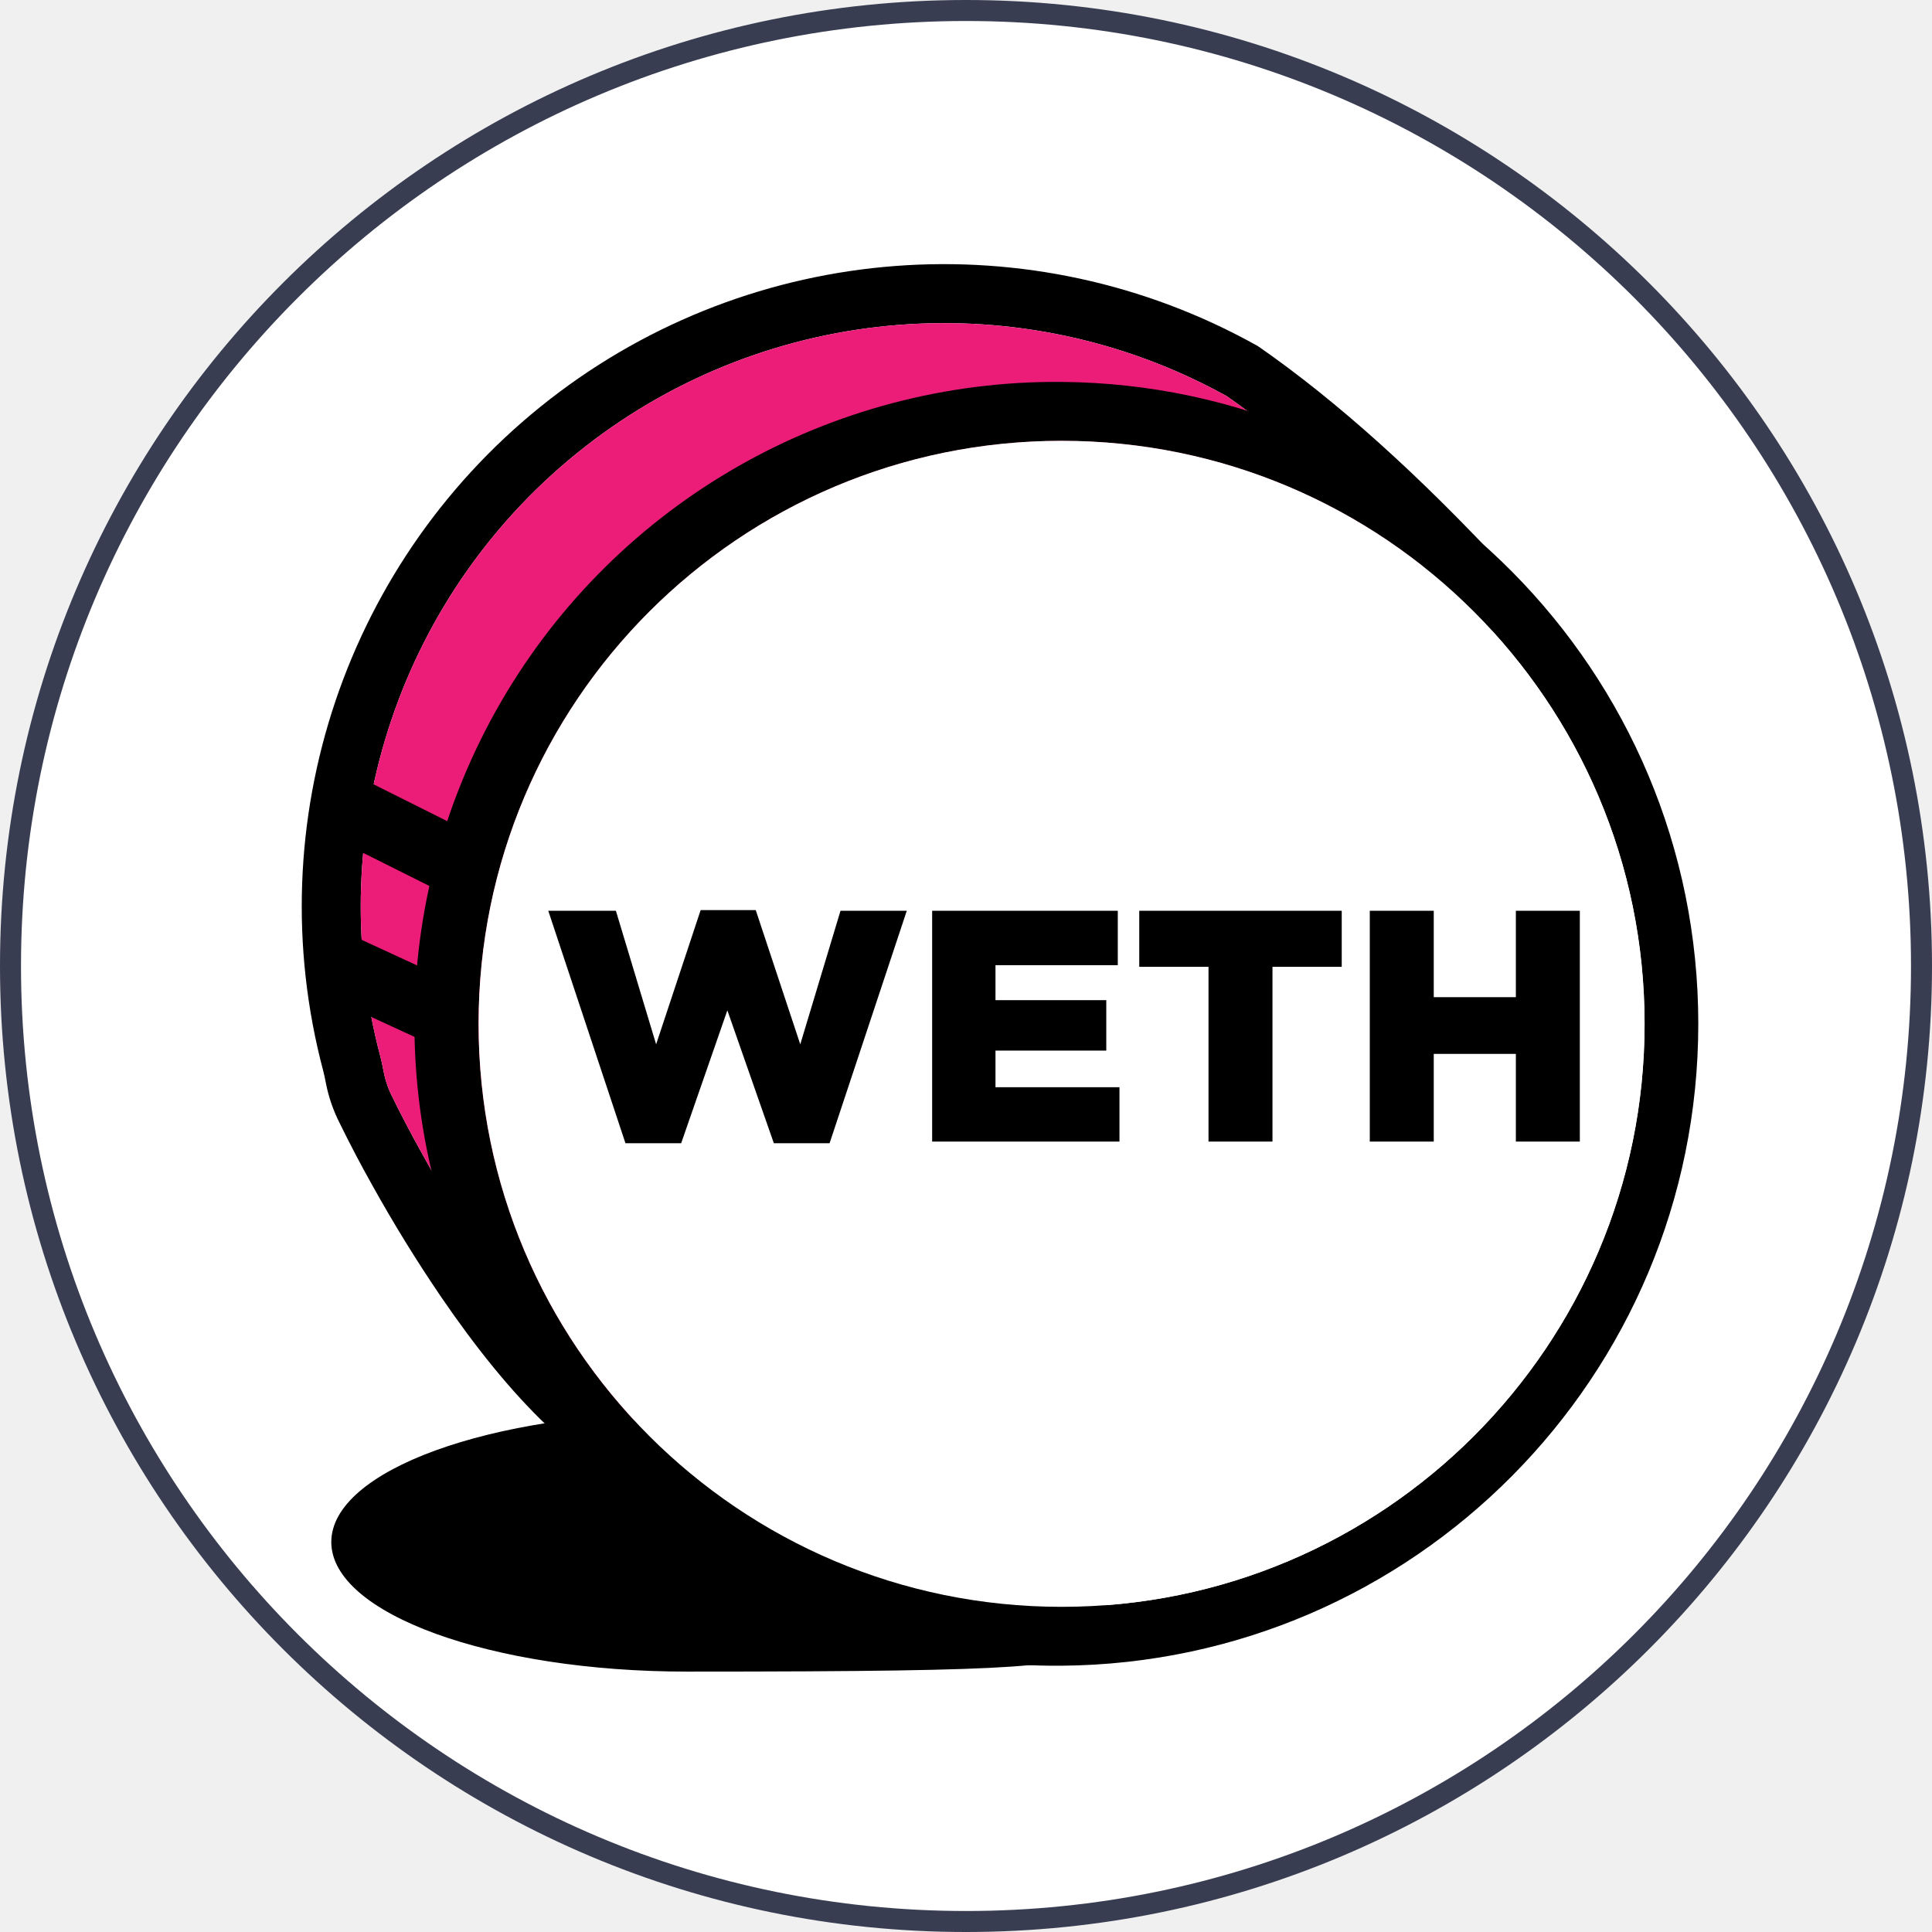
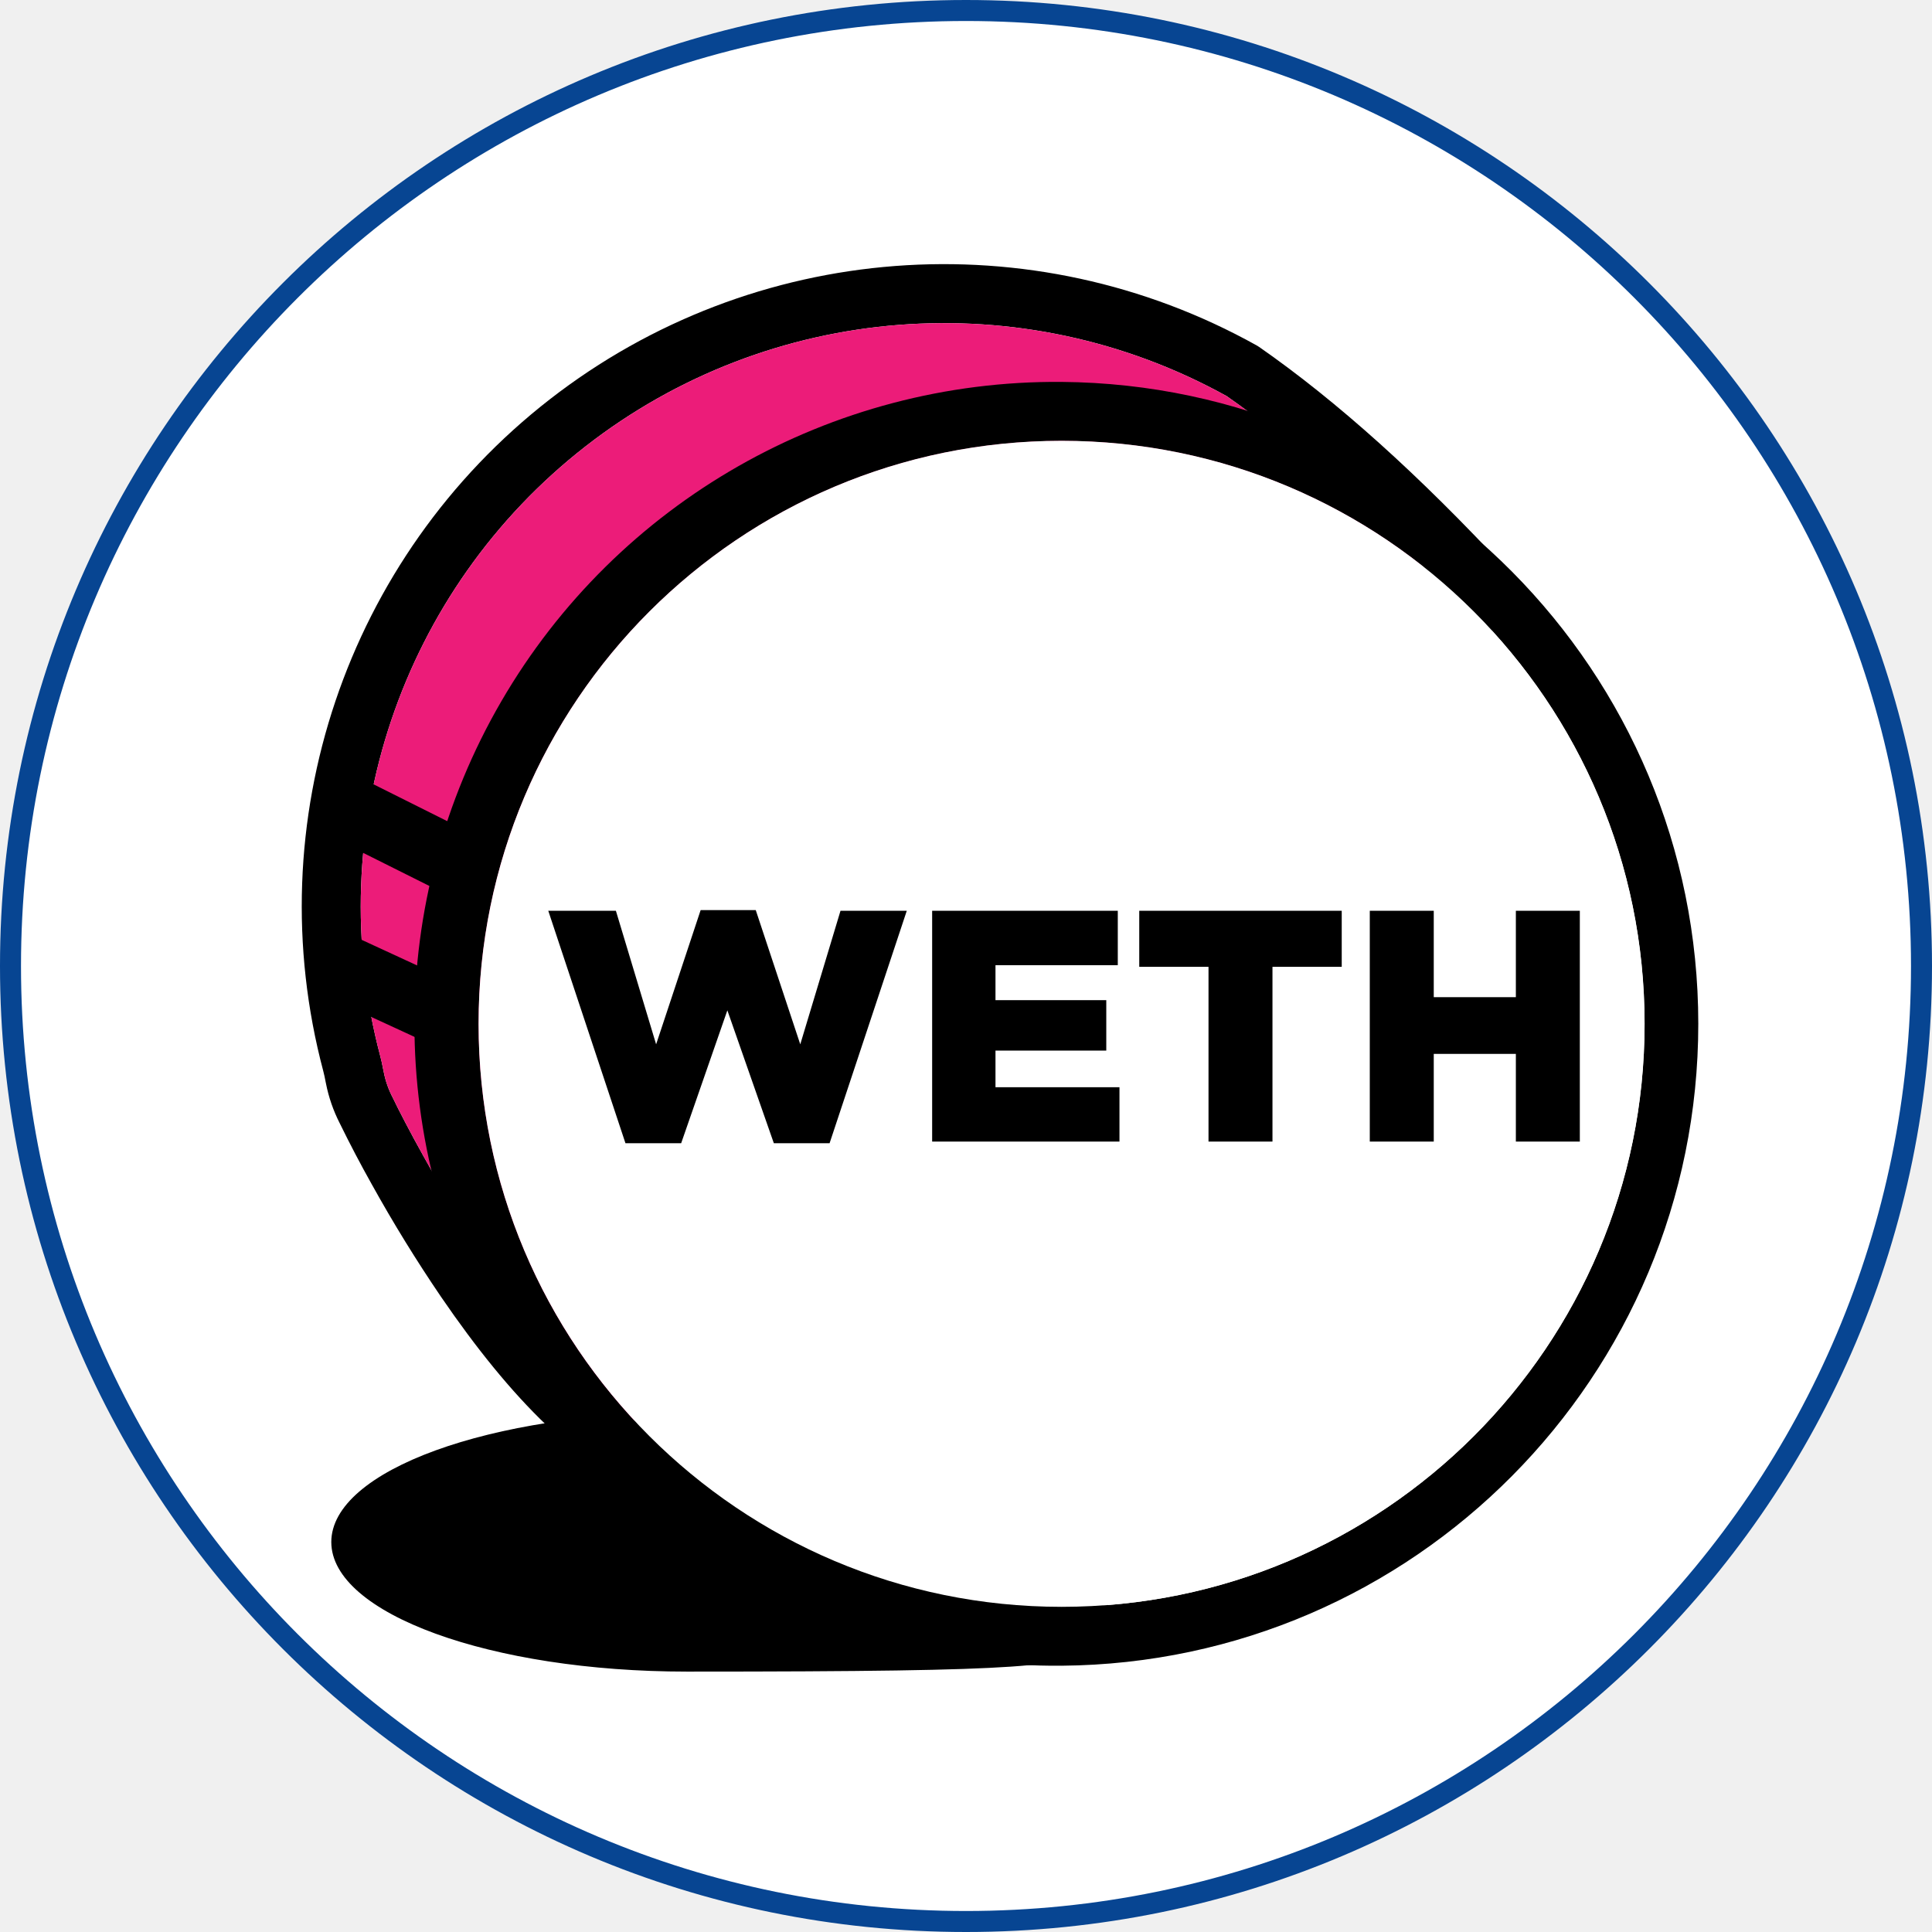
<svg xmlns="http://www.w3.org/2000/svg" width="46" height="46" viewBox="0 0 46 46" fill="none">
-   <path d="M45.75 23c0 12.565-10.185 22.75-22.75 22.75S.25 35.565.25 23 10.435.25 23 .25 45.75 10.435 45.75 23Z" fill="#fff" stroke="#383D51" stroke-width=".5" />
+   <path d="M45.75 23c0 12.565-10.185 22.75-22.75 22.75S.25 35.565.25 23 10.435.25 23 .25 45.75 10.435 45.75 23Z" fill="#fff" stroke="#074592" stroke-width=".5" />
  <path d="M16.358 39.8c8.6 0 8.6-.128 10.058-.56 1.904-.566-5.38-5.609-10.058-5.609s-8.47 1.38-8.47 3.084c0 1.704 3.792 3.085 8.47 3.085Z" fill="#000" />
  <path d="m35.885 13.569.395.426-.346.467C24.72 29.626 18.258 36.492 15.517 35.571c-1.67-.561-3.344-2.248-5.018-4.697a34.592 34.592 0 0 1-1.644-2.67 29.045 29.045 0 0 1-.765-1.458 3.632 3.632 0 0 1-.33-.954l-.008-.039a3.493 3.493 0 0 0-.055-.251A15.29 15.29 0 0 1 29.922 8.225l.058.036c1.85 1.288 3.817 3.057 5.905 5.308Zm-6.677-4.137a13.89 13.89 0 0 0-20.155 15.71c.03.115.044.18.076.345l.007.034c.042.217.116.427.22.623.134.281.403.803.724 1.378a33.242 33.242 0 0 0 1.576 2.56c1.513 2.214 3.013 3.725 4.308 4.16 1.726.58 8.225-6.3 18.495-20.143-1.864-1.969-3.615-3.524-5.251-4.667Z" fill="#000" />
  <path d="M29.207 9.432a13.89 13.89 0 0 0-20.154 15.71c.03.115.044.18.076.345l.007.034c.042.217.116.427.22.622.134.282.403.803.724 1.379a33.223 33.223 0 0 0 1.576 2.56c1.513 2.213 3.013 3.725 4.308 4.16 1.726.58 8.225-6.3 18.495-20.143-1.865-1.969-3.615-3.524-5.252-4.667Z" fill="#EC1C79" />
  <path d="M25.275 39.66a15.284 15.284 0 1 1 0-30.567 15.284 15.284 0 0 1 0 30.567Zm0-1.401a13.88 13.88 0 1 0 0-27.761 13.88 13.88 0 0 0 0 27.76Z" fill="#000" />
  <path d="M25.276 38.258a13.881 13.881 0 1 0 0-27.763 13.881 13.881 0 0 0 0 27.763Z" fill="#fff" />
  <path fill-rule="evenodd" clip-rule="evenodd" d="m14.892 27.22-1.838-5.535h1.61l.958 3.18 1.06-3.196h1.312l1.06 3.196.958-3.18h1.578l-1.838 5.535h-1.327l-1.107-3.164-1.1 3.164h-1.326Zm7.302-.039v-5.496h4.42v1.295h-2.912v.833h2.638v1.201h-2.638v.872h2.952v1.295h-4.46Zm6.58 0V23.02h-1.649v-1.335h4.821v1.335h-1.649v4.161h-1.523Zm3.84 0v-5.496h1.523v2.057h1.955v-2.057h1.523v5.496h-1.523v-2.088h-1.955v2.088h-1.523Z" fill="#000" />
  <path d="M8.098 20.032a.785.785 0 0 1 .702-1.405l2.244 1.122a.786.786 0 1 1-.703 1.404l-2.243-1.121Zm-.258 3.719a.785.785 0 1 1 .658-1.426l2.244 1.036a.786.786 0 1 1-.659 1.425L7.84 23.752Z" fill="#000" />
</svg>
